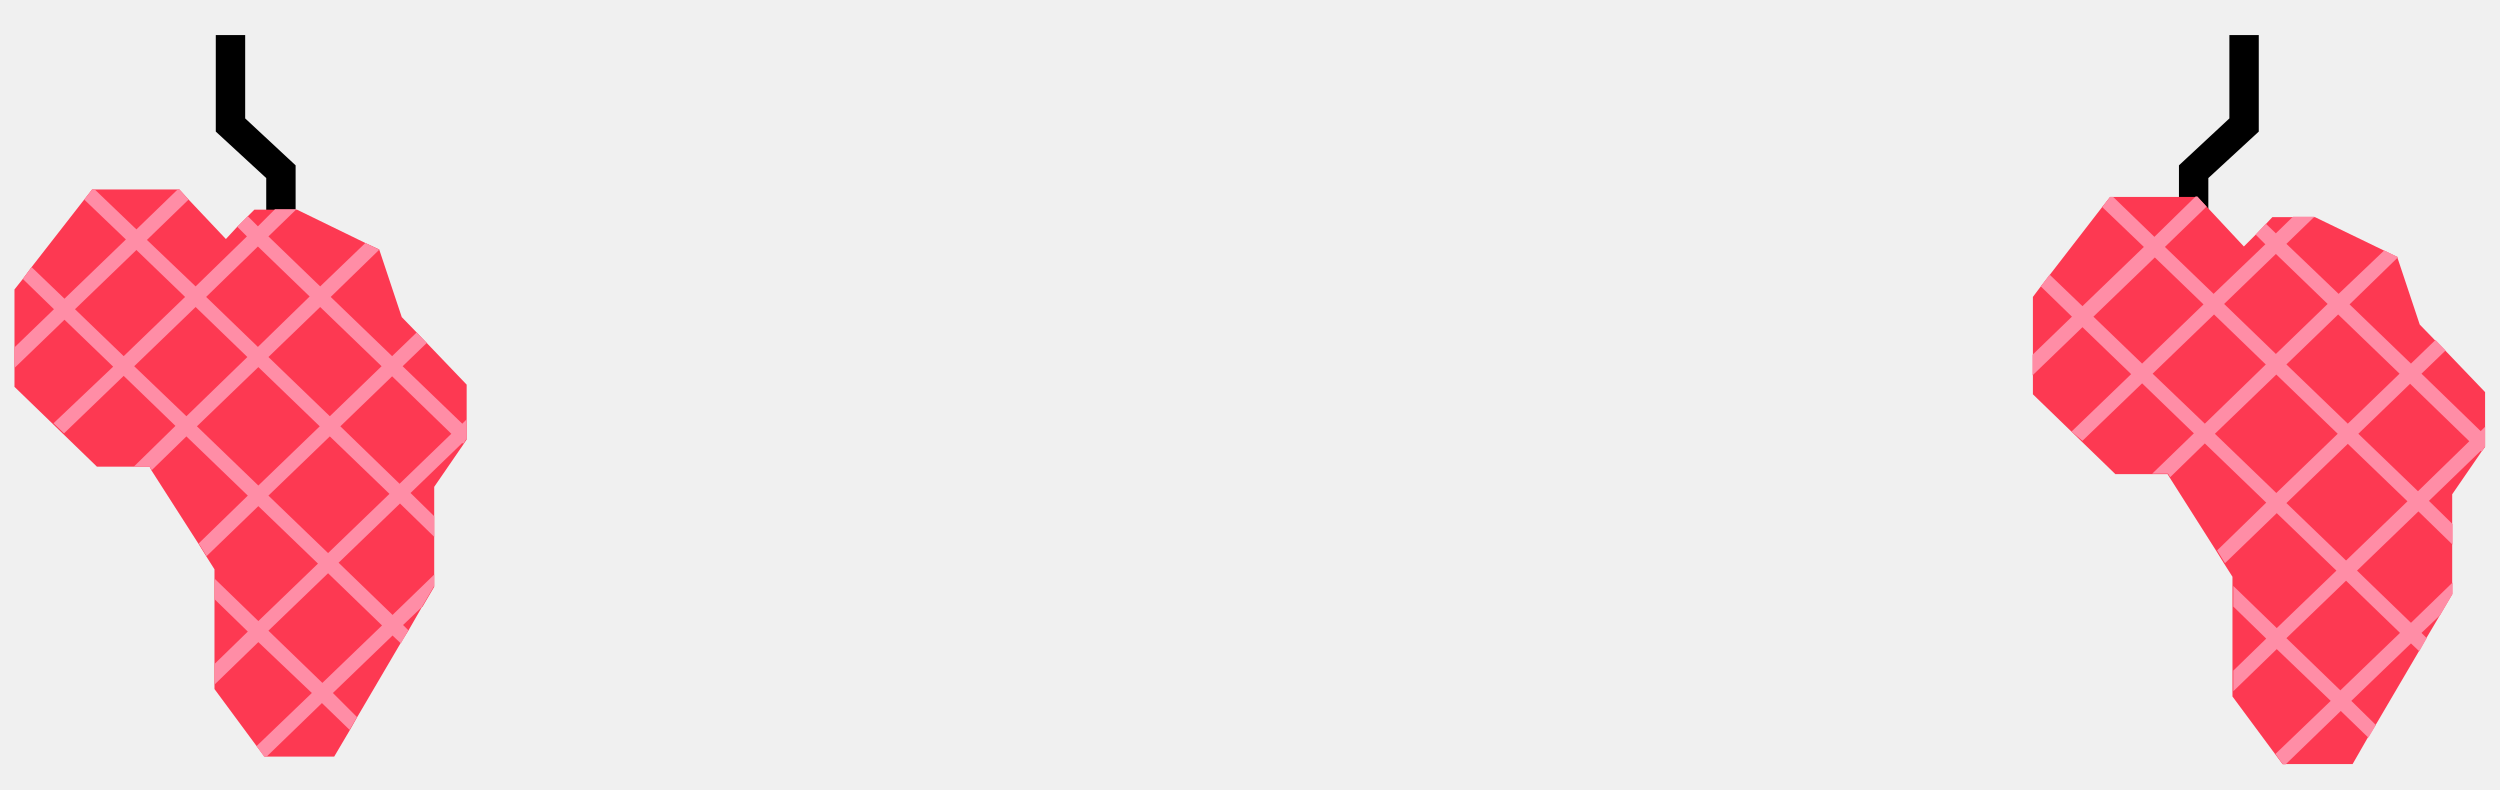
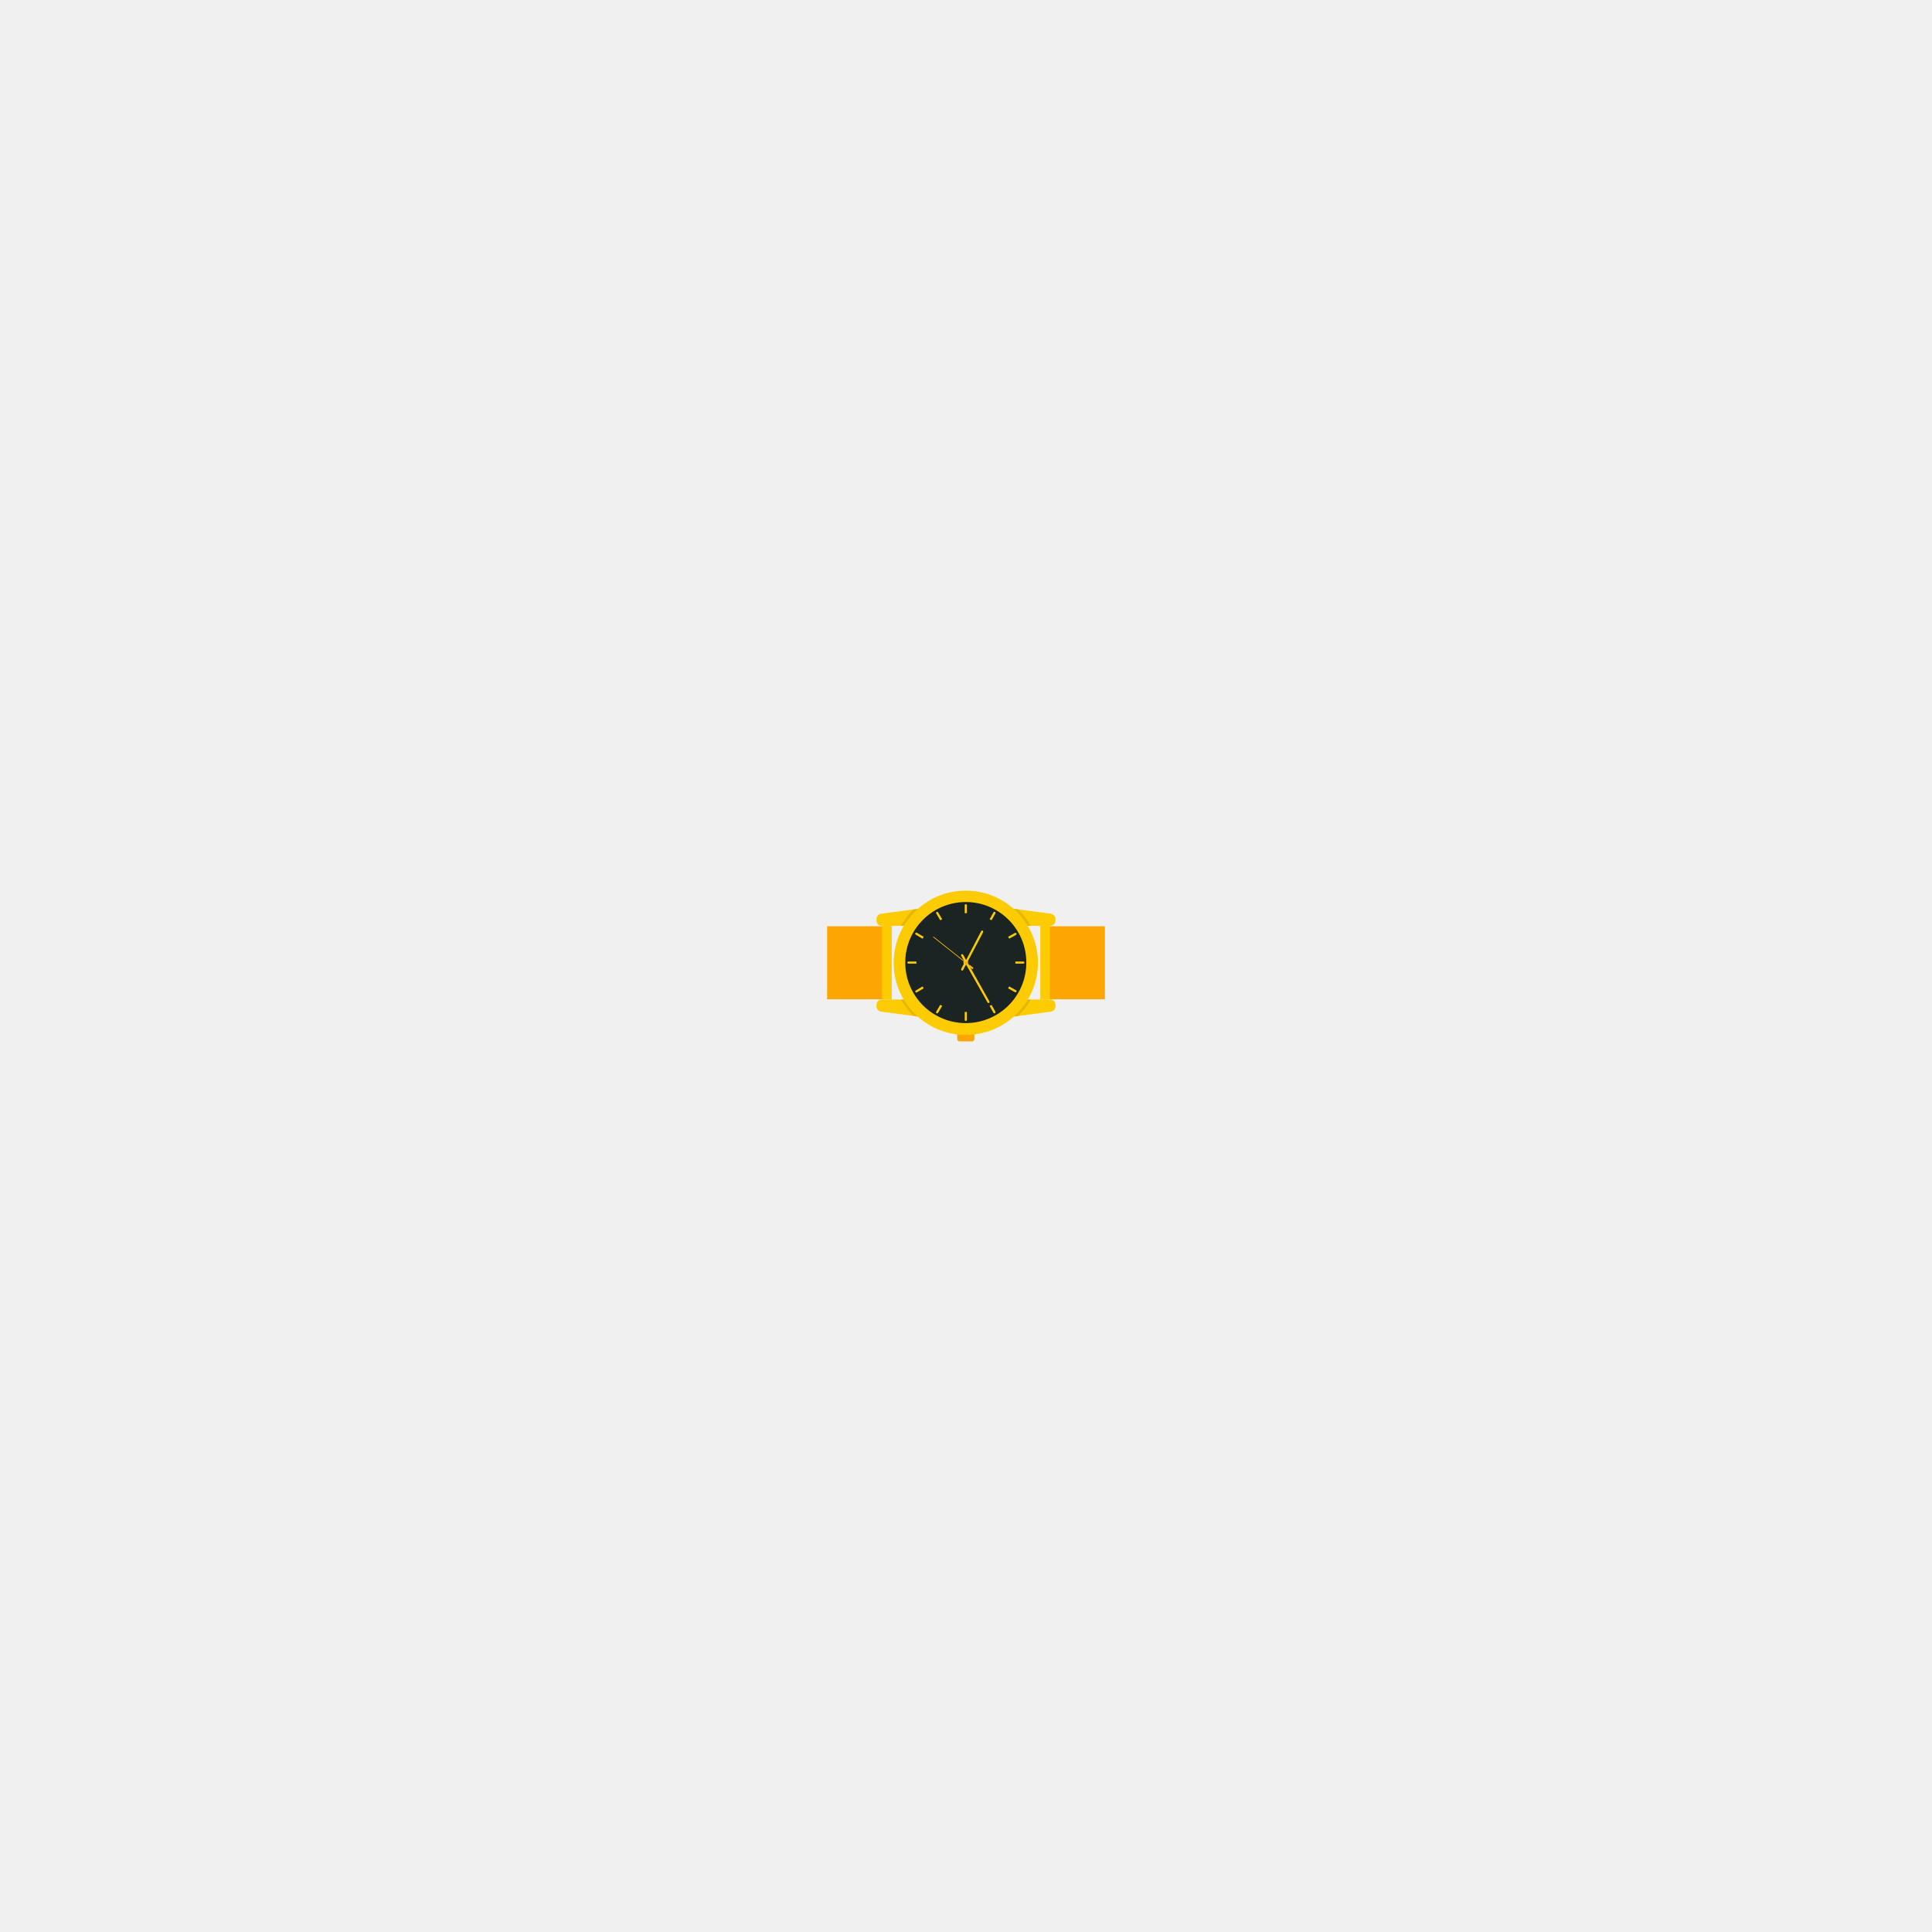
- <svg xmlns="http://www.w3.org/2000/svg" width="57" height="18" viewBox="0 0 57 18" fill="none">
-   <g clip-path="url(#clip0_222_1820)">
-     <path d="M49.68 5.24H50.35V4.06L51.5 3V0.8H50.83V2.7L49.68 3.77V5.24Z" fill="black" />
-     <path d="M56.66 8.94V10.19L56.57 10.31L55.91 11.27V13.55L55.64 14.01L55.32 14.55L55.15 14.85L54.17 16.52L53.99 16.81L53.64 17.42H52.04L51.87 17.19L50.9 15.88V13.15L50.71 12.85L50.53 12.56L49.47 10.89L49.42 10.81H48.23L46.35 8.99V6.77L46.53 6.53L46.74 6.26L47.93 4.72L48.11 4.49H50.1L50.32 4.72L51.16 5.62L51.43 5.35L51.66 5.11L51.81 4.95H52.78L54.35 5.71L54.66 5.86V5.87L55.17 7.4L55.51 7.75L55.75 7.99L56.66 8.94Z" fill="#FD3952" />
-     <path d="M47.48 10.05L48.84 8.74L50.02 9.88L49.07 10.8H49.43L49.48 10.88L50.27 10.11L51.67 11.46L50.55 12.55L50.73 12.84L51.91 11.7L53.27 13.01L51.91 14.32L50.92 13.36V13.83L51.67 14.56L50.92 15.29V15.76L51.91 14.8L53.14 15.98L51.88 17.19L52.05 17.43H52.11L53.37 16.21L54 16.82L54.17 16.53L53.61 15.98L54.97 14.67L55.16 14.85L55.33 14.55L55.21 14.43L55.65 14.01V14L55.92 13.54V13.28L54.97 14.2L53.74 13.01L55.14 11.66L55.92 12.42V11.95L55.38 11.42L56.56 10.28L56.58 10.3L56.66 10.18V9.73L56.56 9.83L55.21 8.52L55.76 7.99L55.53 7.75L54.97 8.29L53.57 6.94L54.67 5.87V5.86L54.36 5.71L53.32 6.7L52.13 5.56L52.77 4.94H52.28L51.89 5.32L51.66 5.1L51.43 5.35L51.65 5.57L50.47 6.7L49.36 5.63L50.31 4.71L50.1 4.48H50.06L49.12 5.4L48.18 4.49H48.11L47.93 4.72L48.88 5.63L47.48 6.98L46.73 6.26L46.53 6.53L47.24 7.22L46.34 8.09V8.56L47.48 7.46L48.59 8.53L47.23 9.84M54.71 8.52L53.53 9.66L52.13 8.31L53.31 7.17L54.71 8.52ZM51.89 5.79L53.07 6.93L51.89 8.07L50.71 6.93L51.89 5.79ZM47.73 7.22L49.13 5.87L50.24 6.94L48.84 8.29L47.73 7.22ZM49.08 8.52L50.48 7.17L51.66 8.31L50.27 9.66L49.08 8.52ZM50.5 9.89L51.9 8.54L53.3 9.89L51.9 11.24L50.5 9.89ZM54.72 14.43L53.36 15.74L52.13 14.55L53.49 13.24L54.72 14.43ZM53.49 12.78L52.13 11.47L53.53 10.12L54.89 11.43L53.49 12.78ZM55.13 11.2L53.77 9.89L54.95 8.75L56.3 10.06L55.13 11.2Z" fill="#FF8DA6" />
-     <path d="M6.74 5.24H6.07V4.06L4.92 3V0.8H5.59V2.7L6.74 3.77V5.24Z" fill="black" />
-     <path d="M10.64 8.77V10.02L10.56 10.14L9.9 11.1V13.38L9.63 13.84H9.62L9.31 14.38L9.13 14.67L8.15 16.34L7.98 16.64L7.62 17.25H6.03L5.85 17.01L4.89 15.71V12.98L4.7 12.68L4.52 12.39L3.45 10.72L3.41 10.64H2.21L0.33 8.82V6.6L0.52 6.36L0.72 6.09L1.92 4.55L2.1 4.32H4.09L4.3 4.55L5.15 5.45L5.41 5.17L5.65 4.93L5.8 4.78H6.77L8.33 5.54L8.65 5.69V5.7L9.16 7.23L9.5 7.58L9.73 7.82L10.64 8.77Z" fill="#FD3952" />
-     <path d="M1.46 9.88L2.82 8.57L4 9.71L3.05 10.64H3.41L3.46 10.72L4.25 9.95L5.65 11.3L4.53 12.39L4.71 12.68L5.89 11.54L7.25 12.85L5.89 14.16L4.9 13.2V13.67L5.65 14.4L4.9 15.13V15.6L5.89 14.64L7.11 15.8L5.85 17.01L6.02 17.25H6.08L7.34 16.03L7.97 16.64L8.14 16.35L7.59 15.8L8.95 14.49L9.14 14.67L9.31 14.37L9.19 14.25L9.63 13.83V13.82L9.9 13.36V13.1L8.95 14.02L7.72 12.83L9.12 11.48L9.9 12.24V11.77L9.36 11.24L10.54 10.1L10.56 10.12L10.64 10V9.56L10.54 9.66L9.18 8.35L9.73 7.82L9.5 7.58L8.94 8.12L7.54 6.77L8.64 5.7V5.69L8.33 5.54L7.3 6.53L6.12 5.39L6.76 4.77H6.27L5.88 5.16L5.65 4.93L5.41 5.17L5.63 5.39L4.46 6.53L3.35 5.47L4.3 4.55L4.09 4.32H4.05L3.11 5.23L2.16 4.32H2.1L1.92 4.55L2.87 5.46L1.47 6.81L0.72 6.09L0.52 6.36L1.23 7.05L0.33 7.92V8.39L1.47 7.29L2.58 8.36L1.22 9.65M8.7 8.35L7.52 9.49L6.12 8.14L7.3 7L8.7 8.35ZM5.88 5.62L7.06 6.76L5.88 7.91L4.7 6.77L5.88 5.62ZM1.71 7.05L3.11 5.7L4.22 6.77L2.82 8.12L1.71 7.05ZM3.06 8.35L4.46 7L5.64 8.14L4.25 9.49L3.06 8.35ZM4.49 9.72L5.89 8.37L7.29 9.72L5.89 11.07L4.49 9.72ZM8.71 14.26L7.35 15.57L6.12 14.38L7.48 13.07L8.71 14.26ZM7.48 12.61L6.12 11.3L7.52 9.95L8.88 11.26L7.48 12.61ZM9.11 11.03L7.76 9.72L8.94 8.58L10.29 9.89L9.11 11.03Z" fill="#FF8DA6" />
+ <svg xmlns="http://www.w3.org/2000/svg" width="90" height="90" viewBox="0 0 90 90" fill="none">
+   <g clip-path="url(#clip0_339_1391)">
+     <path fill-rule="evenodd" clip-rule="evenodd" d="M45.39 48V48.41C45.39 48.46 45.35 48.51 45.29 48.51H44.69C44.64 48.51 44.59 48.47 44.59 48.41V48H45.39Z" fill="#FCA503" />
+     <path fill-rule="evenodd" clip-rule="evenodd" d="M49.17 42.81V42.88C49.17 43.02 49.06 43.13 48.92 43.13H46.53V42.24L48.92 42.56C49.06 42.58 49.17 42.67 49.17 42.81Z" fill="#FCCB02" />
+     <path opacity="0.1" fill-rule="evenodd" clip-rule="evenodd" d="M48.02 43.13H46.53V42.24L47.42 42.36C47.66 42.59 47.86 42.85 48.02 43.13Z" fill="black" />
+     <path fill-rule="evenodd" clip-rule="evenodd" d="M49.17 46.88V46.81C49.17 46.67 49.06 46.56 48.92 46.56H46.53V47.45L48.92 47.13C49.06 47.12 49.17 47.02 49.17 46.88Z" fill="#FCCB02" />
+     <path opacity="0.1" fill-rule="evenodd" clip-rule="evenodd" d="M48.02 46.56H46.53V47.45L47.43 47.33C47.66 47.1 47.86 46.84 48.02 46.56Z" fill="black" />
+     <path d="M51.47 43.15H48.66V46.55H51.47V43.15Z" fill="#FCA503" />
+     <path d="M48.91 43.13H48.46V46.56H48.91V43.13Z" fill="#FCCB02" />
+     <path fill-rule="evenodd" clip-rule="evenodd" d="M40.83 42.81V42.88C40.83 43.02 40.94 43.13 41.08 43.13H43.47V42.24L41.08 42.56C40.94 42.58 40.83 42.67 40.83 42.81Z" fill="#FCCB02" />
+     <path fill-rule="evenodd" clip-rule="evenodd" d="M40.83 46.88V46.81C40.83 46.67 40.94 46.56 41.08 46.56H43.47V47.45L41.08 47.13C40.94 47.12 40.83 47.02 40.83 46.88Z" fill="#FCCB02" />
+     <path d="M41.34 43.15H38.53V46.55H41.34V43.15Z" fill="#FCA503" />
+     <path d="M41.54 43.13H41.09V46.56H41.54V43.13Z" fill="#FCCB02" />
+     <path opacity="0.1" fill-rule="evenodd" clip-rule="evenodd" d="M41.97 43.13H43.47V42.24L42.56 42.36C42.33 42.59 42.13 42.85 41.97 43.13Z" fill="black" />
+     <path opacity="0.1" fill-rule="evenodd" clip-rule="evenodd" d="M41.97 46.56H43.47V47.45L42.56 47.33C42.33 47.1 42.13 46.84 41.97 46.56Z" fill="black" />
+     <path d="M44.99 48.21C46.846 48.21 48.35 46.706 48.35 44.85C48.35 42.994 46.846 41.49 44.99 41.49C43.134 41.49 41.63 42.994 41.63 44.85C41.63 46.706 43.134 48.21 44.99 48.21Z" fill="#FCCB02" />
+     <path d="M44.99 47.66C46.547 47.66 47.81 46.398 47.81 44.84C47.81 43.283 46.547 42.02 44.99 42.02C43.432 42.02 42.17 43.283 42.17 44.84C42.17 46.398 43.432 47.66 44.99 47.66Z" fill="#1A2423" />
+     <path fill-rule="evenodd" clip-rule="evenodd" d="M47.35 46.2C47.36 46.18 47.36 46.14 47.33 46.13L47.01 45.95C46.99 45.98 46.98 46.01 46.96 46.04L47.28 46.22C47.31 46.23 47.34 46.23 47.35 46.2ZM47.3 44.89H47.67C47.7 44.89 47.72 44.87 47.72 44.84C47.72 44.81 47.7 44.79 47.67 44.79H47.3C47.3 44.81 47.3 44.82 47.3 44.84C47.3 44.86 47.3 44.87 47.3 44.89ZM47.01 43.73L47.33 43.55C47.35 43.54 47.36 43.5 47.35 43.48C47.34 43.46 47.3 43.45 47.28 43.46L46.96 43.64C46.98 43.67 47 43.7 47.01 43.73ZM46.19 42.87L46.37 42.55C46.38 42.53 46.38 42.49 46.35 42.48C46.33 42.47 46.29 42.47 46.28 42.5L46.1 42.82C46.13 42.84 46.16 42.85 46.19 42.87ZM45.04 42.54V42.17C45.04 42.14 45.02 42.12 44.99 42.12C44.96 42.12 44.94 42.14 44.94 42.17V42.54C44.96 42.54 44.97 42.54 44.99 42.54C45.01 42.54 45.03 42.54 45.04 42.54ZM43.89 42.82L43.7 42.5C43.69 42.48 43.65 42.47 43.63 42.48C43.61 42.49 43.6 42.53 43.61 42.55L43.8 42.87C43.83 42.85 43.86 42.84 43.89 42.82ZM43.03 43.64L42.71 43.45C42.69 43.44 42.65 43.44 42.64 43.47C42.63 43.49 42.63 43.53 42.66 43.54L42.98 43.73C42.99 43.7 43.01 43.67 43.03 43.64ZM42.69 44.79H42.32C42.29 44.79 42.27 44.81 42.27 44.84C42.27 44.87 42.29 44.89 42.32 44.89H42.69C42.69 44.87 42.69 44.86 42.69 44.84C42.69 44.82 42.69 44.8 42.69 44.79ZM42.98 45.95L42.66 46.14C42.64 46.15 42.63 46.19 42.64 46.21C42.65 46.23 42.69 46.24 42.71 46.23L43.03 46.04C43.01 46.01 42.99 45.98 42.98 45.95ZM43.8 46.81L43.61 47.13C43.6 47.15 43.6 47.19 43.63 47.2C43.65 47.21 43.69 47.21 43.7 47.18L43.89 46.86C43.86 46.84 43.83 46.82 43.8 46.81ZM44.94 47.14V47.51C44.94 47.54 44.96 47.56 44.99 47.56C45.02 47.56 45.04 47.54 45.04 47.51V47.14C45.02 47.14 45.01 47.14 44.99 47.14C44.98 47.14 44.96 47.14 44.94 47.14ZM46.1 46.86L46.28 47.18C46.29 47.2 46.33 47.21 46.35 47.2C46.37 47.19 46.38 47.15 46.37 47.13L46.19 46.81C46.16 46.83 46.13 46.84 46.1 46.86Z" fill="#FCCB02" />
+     <path fill-rule="evenodd" clip-rule="evenodd" d="M45.8 43.42L45.08 44.79C45.06 44.76 45.03 44.74 45 44.73L45.71 43.37C45.74 43.31 45.82 43.37 45.8 43.42ZM45 44.93L44.87 45.18C44.84 45.24 44.74 45.21 44.78 45.13L44.91 44.88C44.94 44.91 44.97 44.92 45 44.93Z" fill="#FCCB02" />
+     <path fill-rule="evenodd" clip-rule="evenodd" d="M46.09 46.65L45.09 44.87C45.07 44.9 45.04 44.92 45.01 44.94L46.01 46.71C46.04 46.75 46.13 46.71 46.09 46.65ZM45.02 44.75L44.87 44.48C44.84 44.42 44.74 44.45 44.78 44.53L44.92 44.78C44.95 44.76 44.99 44.75 45.02 44.75Z" fill="#FCCB02" />
+     <path fill-rule="evenodd" clip-rule="evenodd" d="M45.1 44.84C45.1 44.9 45.05 44.95 44.99 44.95C44.93 44.95 44.88 44.9 44.88 44.84C44.88 44.78 44.93 44.73 44.99 44.73C45.05 44.73 45.1 44.78 45.1 44.84Z" fill="#FDDA0D" />
+     <path fill-rule="evenodd" clip-rule="evenodd" d="M43.5 43.64L44.95 44.79C44.98 44.77 45.02 44.76 45.05 44.79C45.08 44.81 45.09 44.85 45.07 44.89L45.16 44.96C45.17 44.95 45.18 44.95 45.19 44.96L45.34 45.08C45.35 45.09 45.35 45.1 45.34 45.11L45.31 45.14C45.3 45.15 45.29 45.15 45.28 45.14L45.13 45.02C45.12 45.01 45.12 45 45.13 44.99V44.98L45.04 44.91C45.01 44.93 44.97 44.94 44.94 44.91C44.91 44.89 44.9 44.85 44.92 44.81L43.47 43.66C43.46 43.66 43.46 43.64 43.47 43.64C43.48 43.64 43.49 43.63 43.5 43.64Z" fill="#FCB103" />
  </g>
  <defs>
-     <clipPath id="clip0_222_1820">
-       <rect width="56.33" height="16.62" fill="white" transform="translate(0.330078 0.800049)" />
+     <clipPath id="clip0_339_1391">
+       <rect width="90" height="90" fill="white" />
    </clipPath>
  </defs>
</svg>
